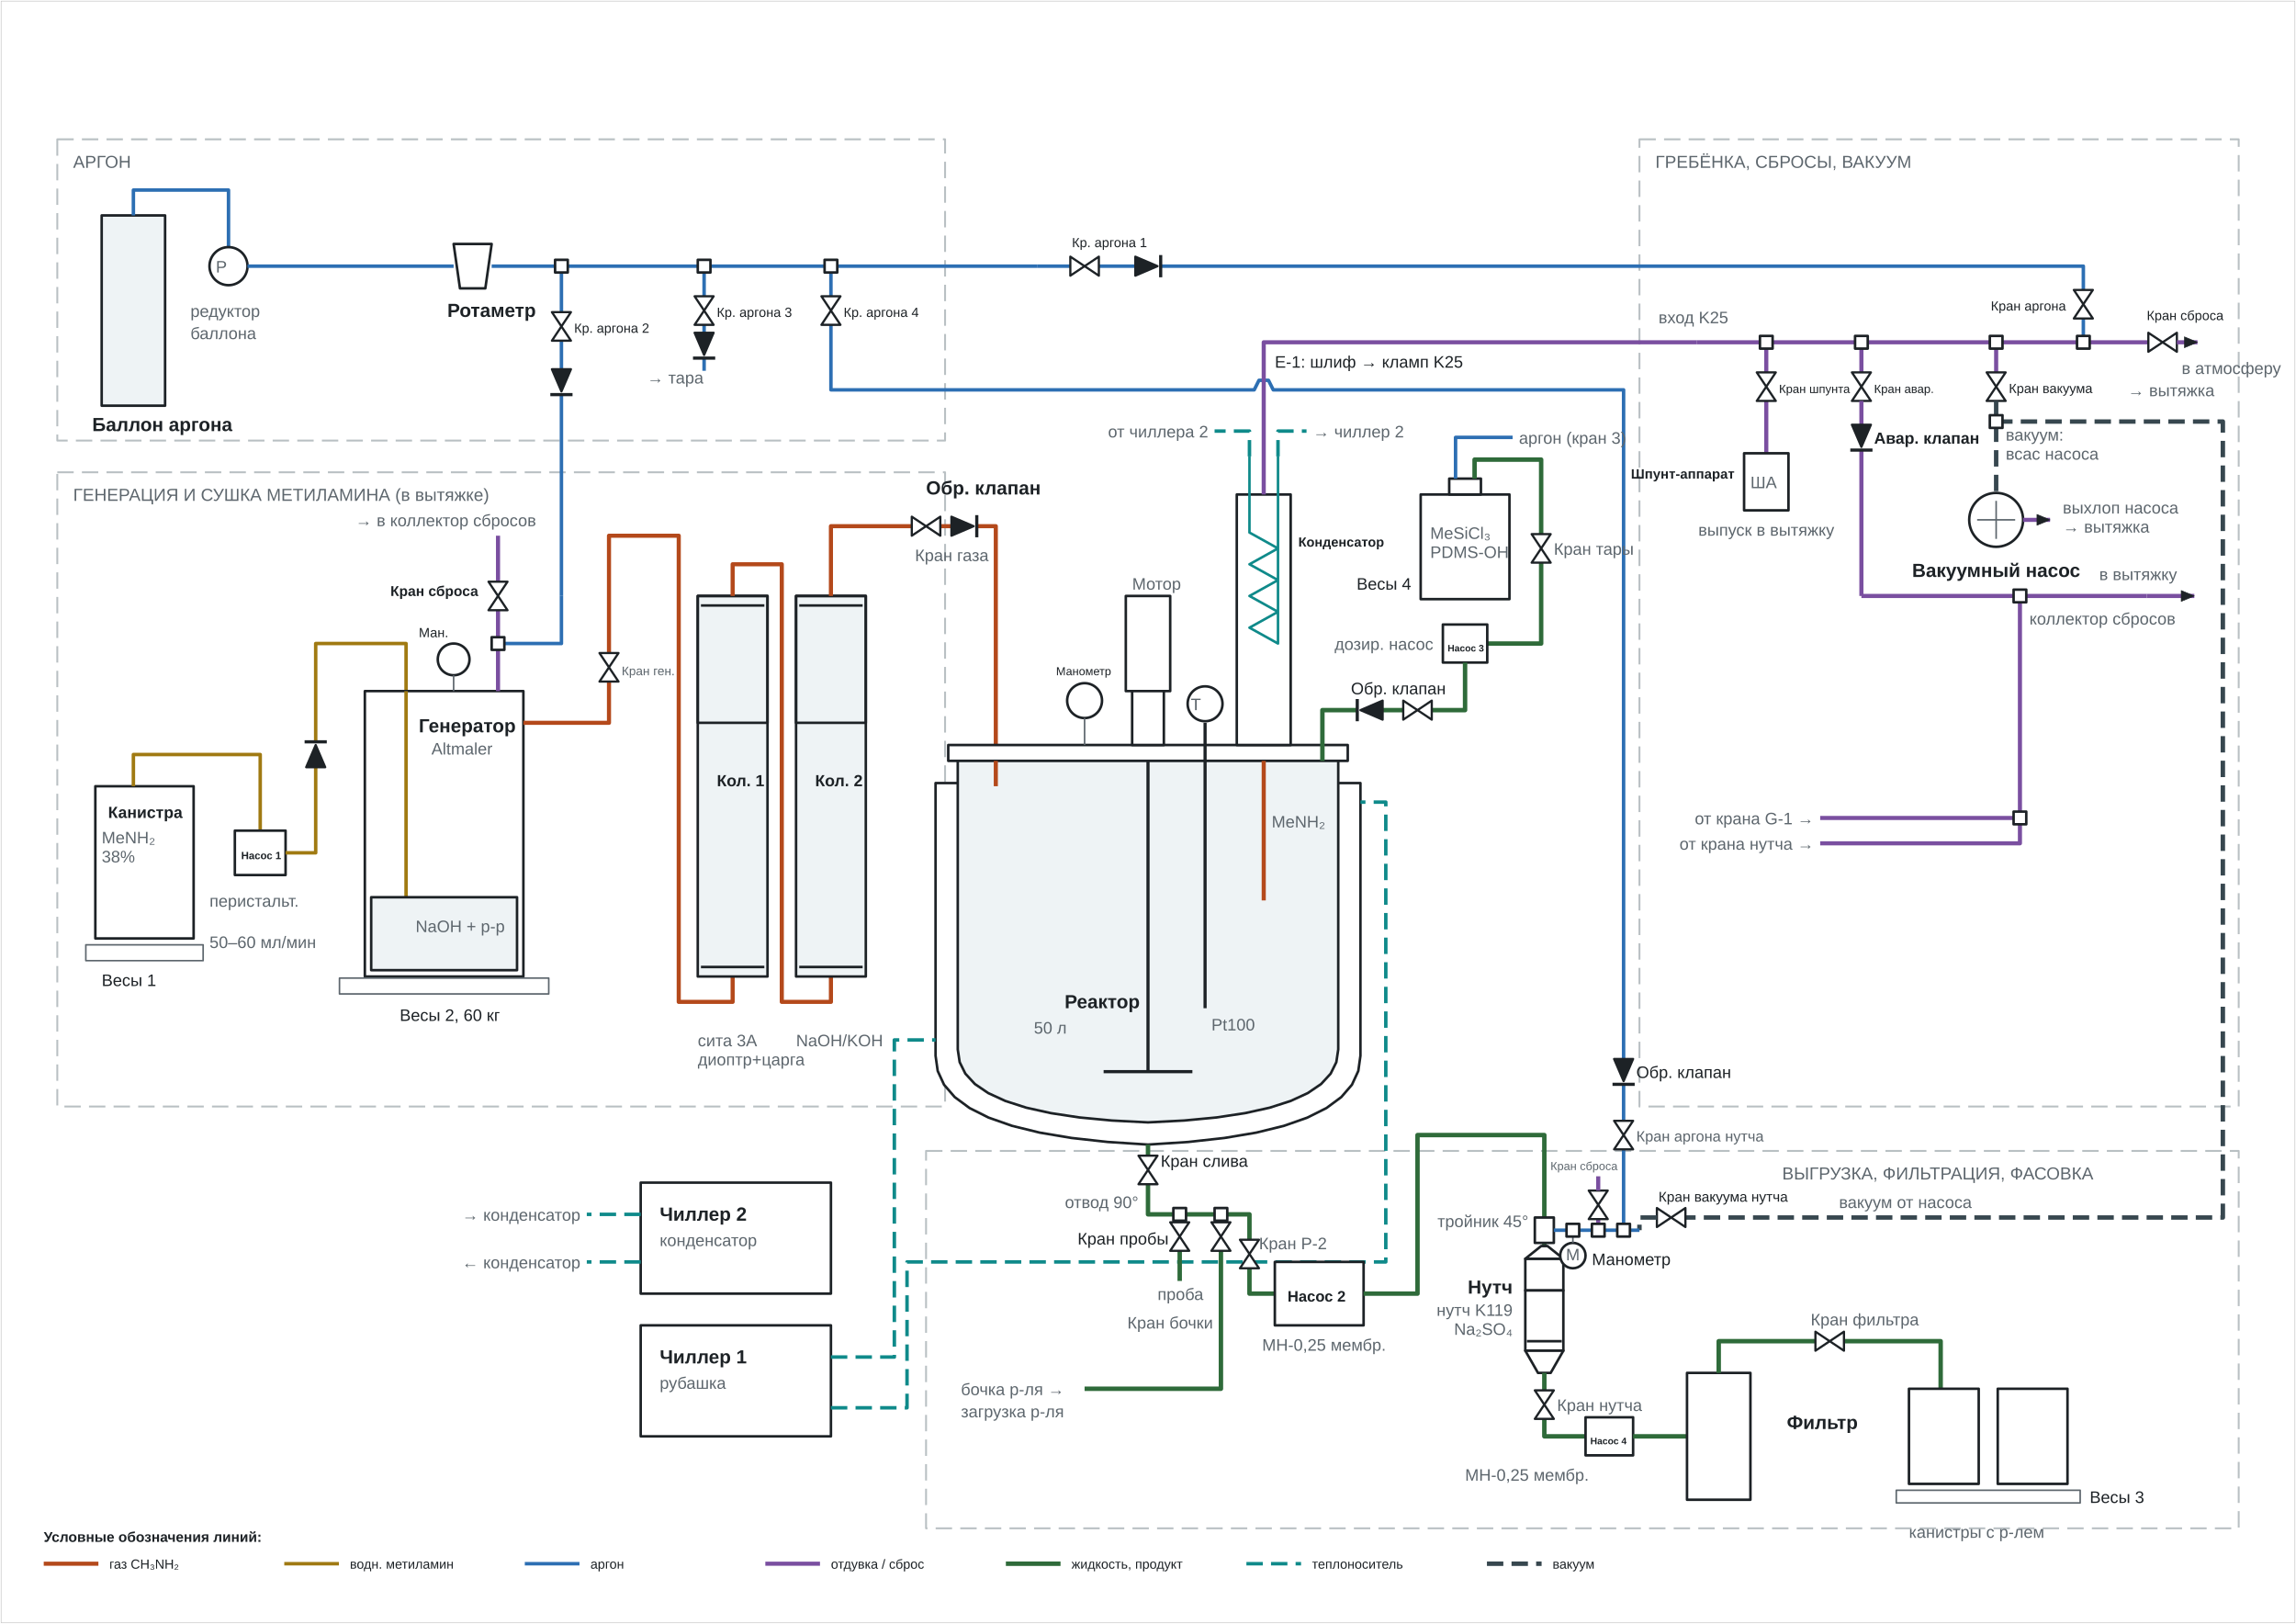
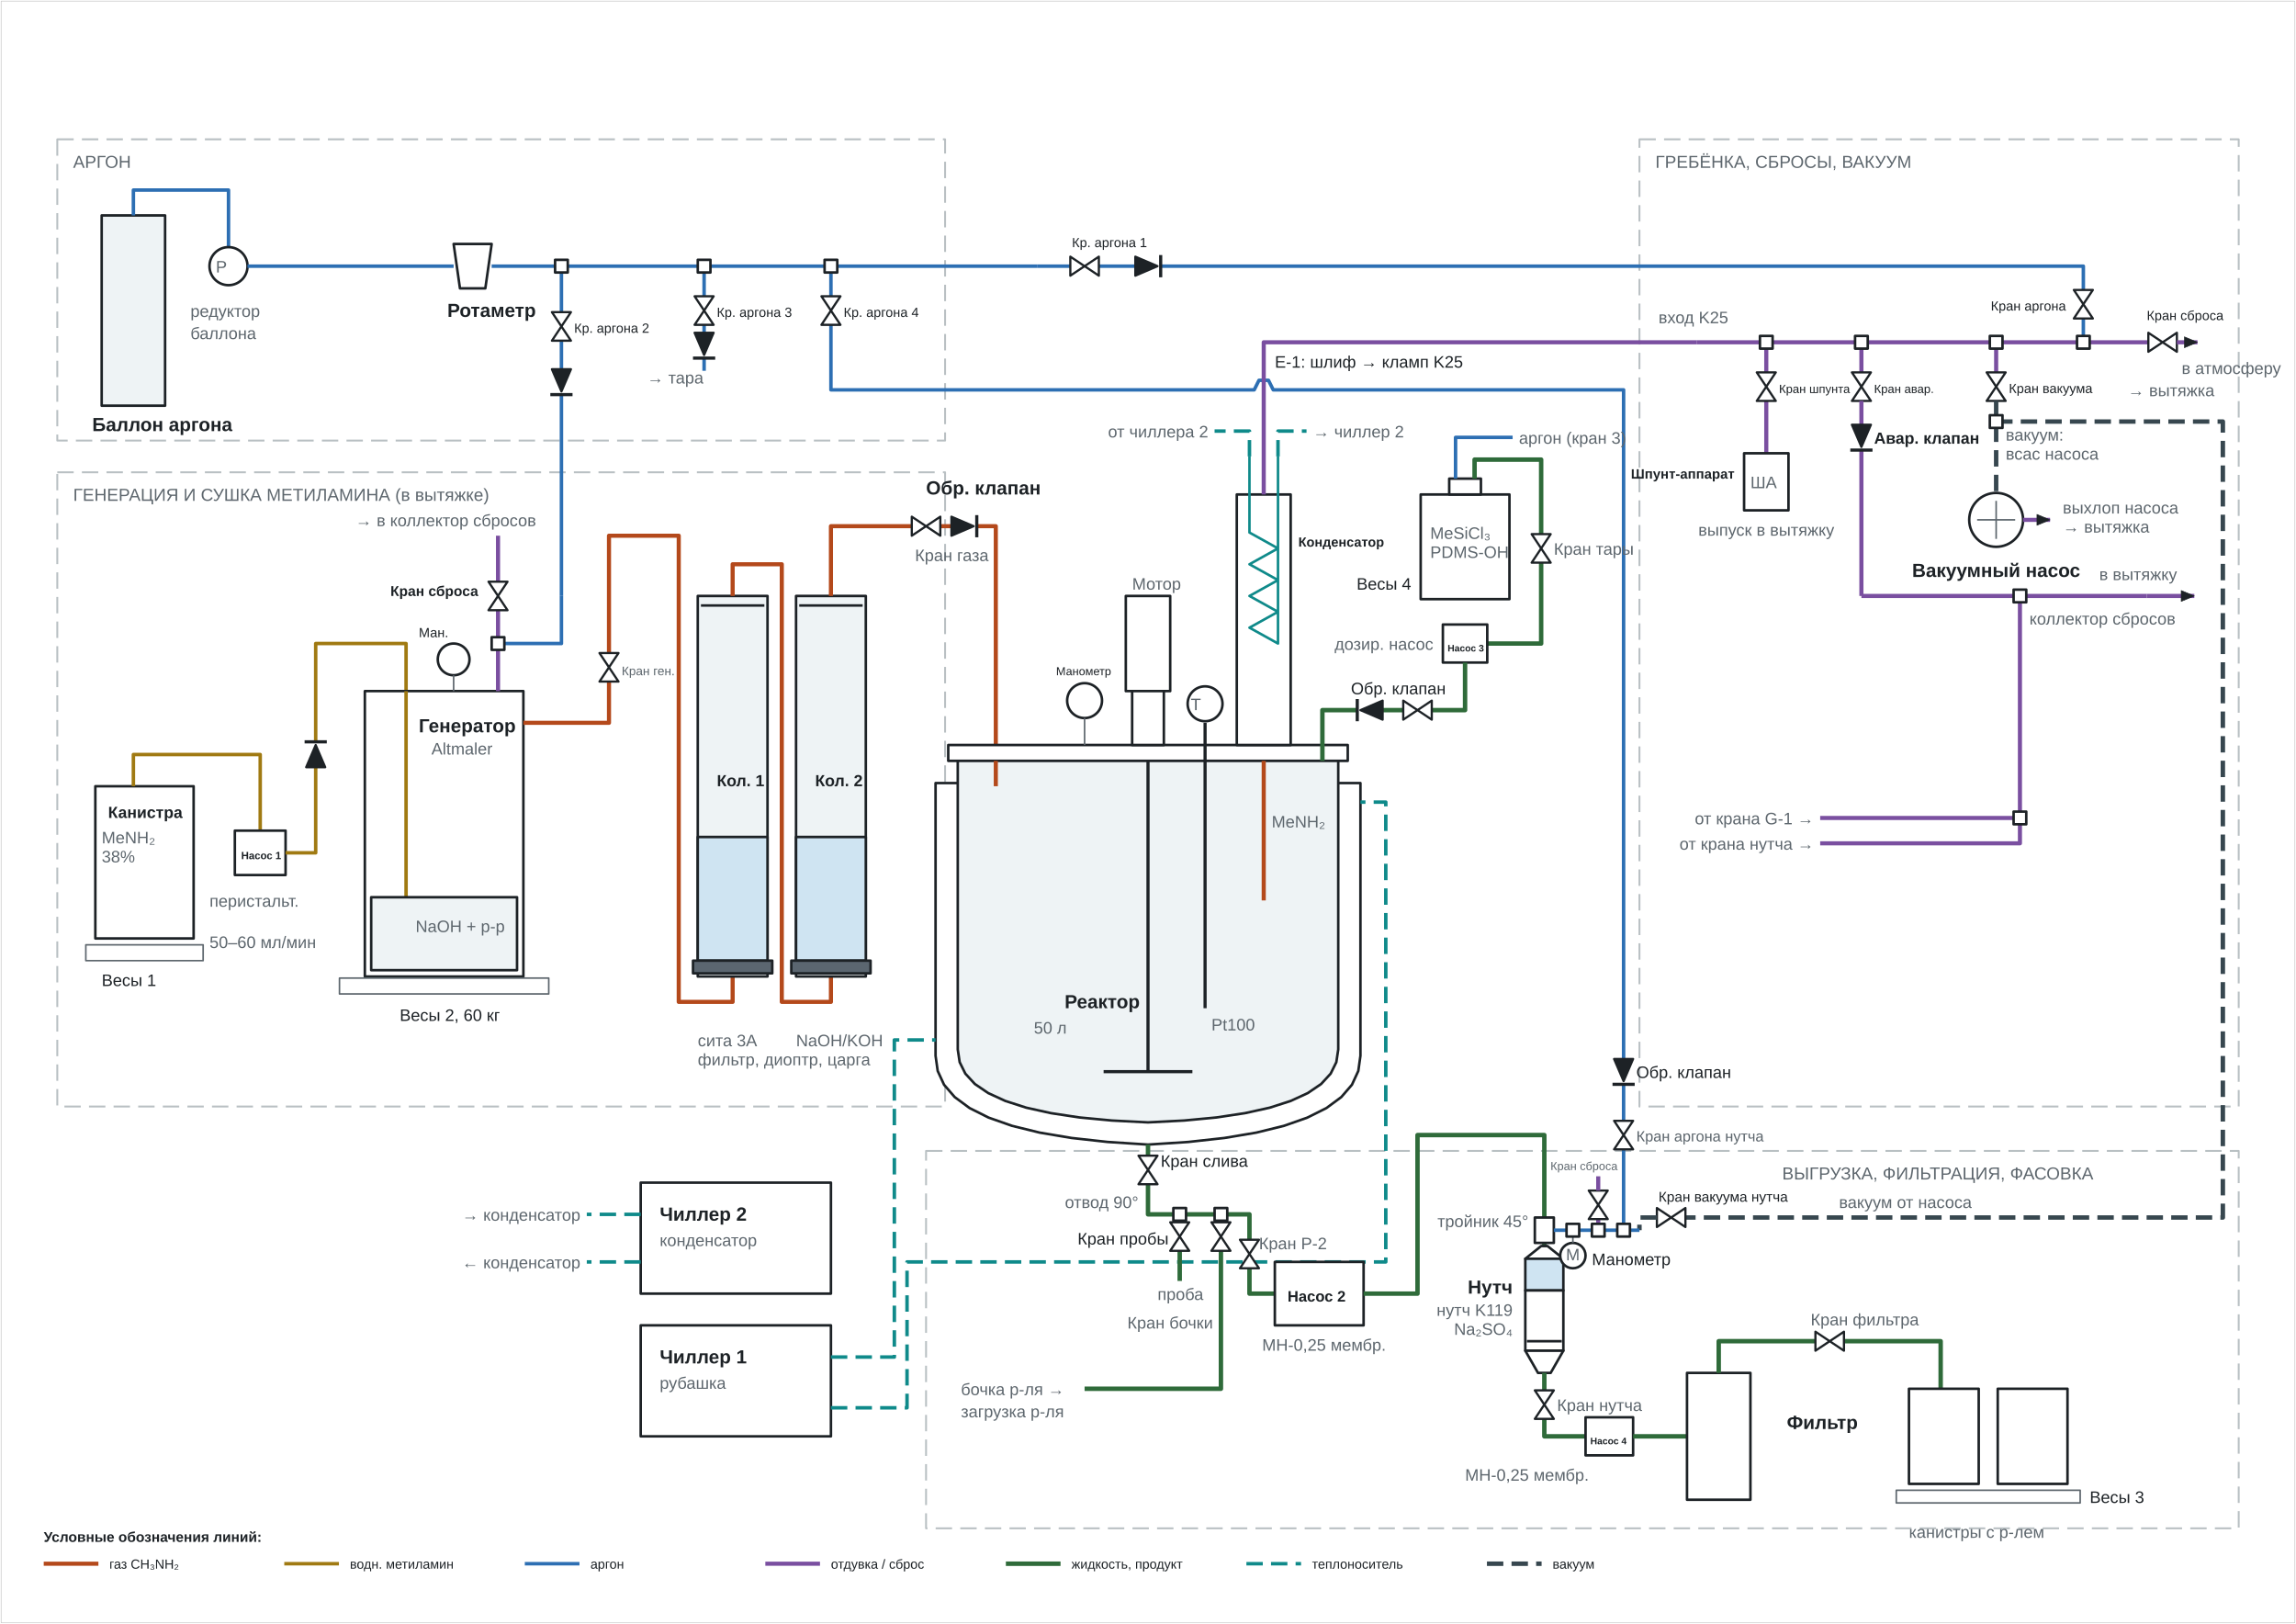
<svg xmlns="http://www.w3.org/2000/svg" viewBox="0 0 420.0 297.0" width="420.0mm" height="297.0mm" font-family="Arial, 'Liberation Sans', sans-serif">
  <rect width="100%" height="100%" fill="#fff" />
  <path d="M0.20,0.20 L419.80,0.20 L419.80,296.80 L0.20,296.80 Z" fill="none" stroke="#bbbbbb" stroke-width="0.1" stroke-linejoin="round" />
  <path d="M10.48,25.48 L172.88,25.48 L172.88,80.58 L10.48,80.58 Z" fill="none" stroke="#b9c0c3" stroke-width="0.348" stroke-dasharray="3 1.5" stroke-linejoin="round" />
  <text x="13.38" y="30.70" font-size="3.19" text-anchor="start" fill="#5d666d">АРГОН</text>
  <path d="M10.48,86.38 L172.88,86.38 L172.88,202.38 L10.48,202.38 Z" fill="none" stroke="#b9c0c3" stroke-width="0.348" stroke-dasharray="3 1.5" stroke-linejoin="round" />
  <text x="13.38" y="91.60" font-size="3.19" text-anchor="start" fill="#5d666d">ГЕНЕРАЦИЯ И СУШКА МЕТИЛАМИНА (в вытяжке)</text>
  <path d="M299.90,25.48 L409.52,25.48 L409.52,202.38 L299.90,202.38 Z" fill="none" stroke="#b9c0c3" stroke-width="0.348" stroke-dasharray="3 1.5" stroke-linejoin="round" />
  <text x="302.80" y="30.70" font-size="3.19" text-anchor="start" fill="#5d666d">ГРЕБЁНКА, СБРОСЫ, ВАКУУМ</text>
  <path d="M169.40,210.50 L409.52,210.50 L409.52,279.52 L169.40,279.52 Z" fill="none" stroke="#b9c0c3" stroke-width="0.348" stroke-dasharray="3 1.5" stroke-linejoin="round" />
  <text x="326.00" y="215.72" font-size="3.19" text-anchor="start" fill="#5d666d">ВЫГРУЗКА, ФИЛЬТРАЦИЯ, ФАСОВКА</text>
  <path d="M18.60,39.40 L30.20,39.40 L30.20,74.20 L18.60,74.20 Z" fill="#eef3f5" stroke="#1d2226" stroke-width="0.464" stroke-linejoin="round" />
  <text x="16.86" y="78.84" font-size="3.48" text-anchor="start" fill="#1d2226" font-weight="bold">Баллон аргона</text>
  <path d="M24.40,39.40 L24.40,34.76 L41.80,34.76 L41.80,45.20" fill="none" stroke="#2d6fb3" stroke-width="0.638" stroke-linejoin="round" />
  <circle cx="41.80" cy="48.68" r="3.48" fill="#ffffff" stroke="#1d2226" stroke-width="0.464" />
  <text x="39.48" y="49.84" font-size="3.045" text-anchor="start" fill="#5d666d">Р</text>
  <text x="34.84" y="57.96" font-size="3.045" text-anchor="start" fill="#5d666d">редуктор</text>
  <text x="34.84" y="62.02" font-size="3.045" text-anchor="start" fill="#5d666d">баллона</text>
  <path d="M45.28,48.68 L82.98,48.68" fill="none" stroke="#2d6fb3" stroke-width="0.638" stroke-linejoin="round" />
  <path d="M82.98,44.62 L89.94,44.62 L88.78,52.74 L84.14,52.74 Z" fill="#ffffff" stroke="#1d2226" stroke-width="0.464" stroke-linejoin="round" />
  <text x="81.82" y="57.96" font-size="3.48" text-anchor="start" fill="#1d2226" font-weight="bold">Ротаметр</text>
  <path d="M89.94,48.68 L169.40,48.68 L189.70,48.68" fill="none" stroke="#2d6fb3" stroke-width="0.638" stroke-linejoin="round" />
  <path d="M102.70,48.68 L102.70,57.09" fill="none" stroke="#2d6fb3" stroke-width="0.638" stroke-linejoin="round" />
  <path d="M102.70,62.31 L102.70,67.53" fill="none" stroke="#2d6fb3" stroke-width="0.638" stroke-linejoin="round" />
  <path d="M102.70,72.17 L102.70,109.00" fill="none" stroke="#2d6fb3" stroke-width="0.638" stroke-linejoin="round" />
  <path d="M100.96,57.09 L104.44,62.31 L100.96,62.31 L104.44,57.09 Z" fill="#ffffff" stroke="#1d2226" stroke-width="0.406" stroke-linejoin="round" />
  <text x="105.02" y="60.86" font-size="2.436" text-anchor="start" fill="#1d2226">Кр. аргона 2</text>
  <path d="M100.96,67.53 L102.70,71.59 L104.44,67.53 Z" fill="#1d2226" stroke="#1d2226" stroke-width="0.406" stroke-linejoin="round" />
  <path d="M100.67,72.17 L104.73,72.17" fill="none" stroke="#1d2226" stroke-width="0.58" stroke-linejoin="round" />
  <path d="M128.80,48.68 L128.80,54.19" fill="none" stroke="#2d6fb3" stroke-width="0.638" stroke-linejoin="round" />
  <path d="M128.80,59.41 L128.80,60.86" fill="none" stroke="#2d6fb3" stroke-width="0.638" stroke-linejoin="round" />
  <path d="M128.80,65.50 L128.80,67.82" fill="none" stroke="#2d6fb3" stroke-width="0.638" stroke-linejoin="round" />
  <path d="M127.06,54.19 L130.54,59.41 L127.06,59.41 L130.54,54.19 Z" fill="#ffffff" stroke="#1d2226" stroke-width="0.406" stroke-linejoin="round" />
  <path d="M127.06,60.86 L128.80,64.92 L130.54,60.86 Z" fill="#1d2226" stroke="#1d2226" stroke-width="0.406" stroke-linejoin="round" />
  <path d="M126.77,65.50 L130.83,65.50" fill="none" stroke="#1d2226" stroke-width="0.58" stroke-linejoin="round" />
  <text x="131.12" y="57.96" font-size="2.436" text-anchor="start" fill="#1d2226">Кр. аргона 3</text>
  <text x="118.36" y="70.14" font-size="3.045" text-anchor="start" fill="#5d666d">→ тара</text>
  <path d="M152.00,48.68 L152.00,54.19" fill="none" stroke="#2d6fb3" stroke-width="0.638" stroke-linejoin="round" />
  <path d="M152.00,59.41 L152.00,71.30 L229.43,71.30 L230.30,69.56 L232.04,69.56 L232.91,71.30 L297.00,71.30 L297.00,193.68" fill="none" stroke="#2d6fb3" stroke-width="0.638" stroke-linejoin="round" />
  <path d="M297.00,198.32 L297.00,204.99" fill="none" stroke="#2d6fb3" stroke-width="0.638" stroke-linejoin="round" />
  <path d="M297.00,210.21 L297.00,225.00" fill="none" stroke="#2d6fb3" stroke-width="0.638" stroke-linejoin="round" />
  <path d="M150.26,54.19 L153.74,59.41 L150.26,59.41 L153.74,54.19 Z" fill="#ffffff" stroke="#1d2226" stroke-width="0.406" stroke-linejoin="round" />
  <text x="154.32" y="57.96" font-size="2.436" text-anchor="start" fill="#1d2226">Кр. аргона 4</text>
  <path d="M295.26,193.68 L297.00,197.74 L298.74,193.68 Z" fill="#1d2226" stroke="#1d2226" stroke-width="0.406" stroke-linejoin="round" />
  <path d="M294.97,198.32 L299.03,198.32" fill="none" stroke="#1d2226" stroke-width="0.58" stroke-linejoin="round" />
  <text x="299.32" y="197.16" font-size="3.045" text-anchor="start" fill="#1d2226">Обр. клапан</text>
  <path d="M295.26,204.99 L298.74,210.21 L295.26,210.21 L298.74,204.99 Z" fill="#ffffff" stroke="#1d2226" stroke-width="0.406" stroke-linejoin="round" />
  <text x="299.32" y="208.76" font-size="2.74" text-anchor="start" fill="#5d666d">Кран аргона нутча</text>
  <path d="M189.70,48.68 L195.79,48.68" fill="none" stroke="#2d6fb3" stroke-width="0.638" stroke-linejoin="round" />
  <path d="M201.01,48.68 L207.68,48.68" fill="none" stroke="#2d6fb3" stroke-width="0.638" stroke-linejoin="round" />
  <path d="M212.32,48.68 L381.10,48.68 L381.10,53.03" fill="none" stroke="#2d6fb3" stroke-width="0.638" stroke-linejoin="round" />
  <path d="M381.10,58.25 L381.10,62.60" fill="none" stroke="#2d6fb3" stroke-width="0.638" stroke-linejoin="round" />
  <path d="M195.79,46.94 L201.01,50.42 L201.01,46.94 L195.79,50.42 Z" fill="#ffffff" stroke="#1d2226" stroke-width="0.406" stroke-linejoin="round" />
  <text x="196.08" y="45.20" font-size="2.436" text-anchor="start" fill="#1d2226">Кр. аргона 1</text>
  <path d="M207.68,46.94 L211.74,48.68 L207.68,50.42 Z" fill="#1d2226" stroke="#1d2226" stroke-width="0.406" stroke-linejoin="round" />
  <path d="M212.32,46.65 L212.32,50.71" fill="none" stroke="#1d2226" stroke-width="0.58" stroke-linejoin="round" />
  <path d="M17.44,143.80 L35.42,143.80 L35.42,171.64 L17.44,171.64 Z" fill="#ffffff" stroke="#1d2226" stroke-width="0.464" stroke-linejoin="round" />
  <text x="19.76" y="149.60" font-size="2.958" text-anchor="start" fill="#1d2226" font-weight="bold">Канистра</text>
  <text x="18.60" y="154.24" font-size="3.045" text-anchor="start" fill="#5d666d">MeNH₂</text>
  <text x="18.60" y="157.72" font-size="3.045" text-anchor="start" fill="#5d666d">38%</text>
  <path d="M15.70,172.80 L37.16,172.80 L37.16,175.70 L15.70,175.70 Z" fill="none" stroke="#5d666d" stroke-width="0.29" stroke-linejoin="round" />
  <text x="18.60" y="180.34" font-size="3.045" text-anchor="start" fill="#1d2226">Весы 1</text>
  <path d="M24.40,143.80 L24.40,138.00 L47.60,138.00 L47.60,151.92" fill="none" stroke="#a07a12" stroke-width="0.638" stroke-linejoin="round" />
  <path d="M42.96,151.92 L52.24,151.92 L52.24,160.04 L42.96,160.04 Z" fill="#ffffff" stroke="#1d2226" stroke-width="0.464" stroke-linejoin="round" />
  <text x="44.12" y="157.14" font-size="1.914" text-anchor="start" fill="#1d2226" font-weight="bold">Насос 1</text>
  <text x="38.32" y="165.84" font-size="3.045" text-anchor="start" fill="#5d666d">перистальт.</text>
  <text x="38.32" y="173.38" font-size="3.045" text-anchor="start" fill="#5d666d">50–60 мл/мин</text>
  <path d="M52.24,155.98 L57.75,155.98 L57.75,140.32" fill="none" stroke="#a07a12" stroke-width="0.638" stroke-linejoin="round" />
  <path d="M57.75,135.68 L57.75,117.70 L74.28,117.70 L74.28,126.40" fill="none" stroke="#a07a12" stroke-width="0.638" stroke-linejoin="round" />
  <path d="M56.01,140.32 L57.75,136.26 L59.49,140.32 Z" fill="#1d2226" stroke="#1d2226" stroke-width="0.406" stroke-linejoin="round" />
  <path d="M55.72,135.68 L59.78,135.68" fill="none" stroke="#1d2226" stroke-width="0.58" stroke-linejoin="round" />
  <path d="M66.74,126.40 L95.74,126.40 L95.74,178.60 L66.74,178.60 Z" fill="#ffffff" stroke="#1d2226" stroke-width="0.464" stroke-linejoin="round" />
  <path d="M74.28,126.40 L74.28,172.80" fill="none" stroke="#a07a12" stroke-width="0.638" stroke-linejoin="round" />
  <path d="M67.90,164.10 L94.58,164.10 L94.58,177.44 L67.90,177.44 Z" fill="#eef3f5" stroke="#1d2226" stroke-width="0.464" stroke-linejoin="round" />
  <text x="76.02" y="170.48" font-size="3.045" text-anchor="start" fill="#5d666d">NaOH + р-р</text>
  <text x="76.60" y="133.94" font-size="3.48" text-anchor="start" fill="#1d2226" font-weight="bold">Генератор</text>
  <text x="78.92" y="138.00" font-size="3.045" text-anchor="start" fill="#5d666d">Altmaler</text>
  <path d="M62.10,178.89 L100.38,178.89 L100.38,181.79 L62.10,181.79 Z" fill="none" stroke="#5d666d" stroke-width="0.29" stroke-linejoin="round" />
  <text x="73.12" y="186.72" font-size="3.045" text-anchor="start" fill="#1d2226">Весы 2, 60 кг</text>
  <path d="M91.10,126.40 L91.10,111.61" fill="none" stroke="#7a4fa0" stroke-width="0.754" stroke-linejoin="round" />
  <path d="M91.10,106.39 L91.10,97.98" fill="none" stroke="#7a4fa0" stroke-width="0.754" stroke-linejoin="round" />
  <path d="M89.36,106.39 L92.84,111.61 L89.36,111.61 L92.84,106.39 Z" fill="#ffffff" stroke="#1d2226" stroke-width="0.406" stroke-linejoin="round" />
  <text x="87.48" y="109.00" font-size="2.61" text-anchor="end" fill="#1d2226" font-weight="bold">Кран сброса</text>
  <text x="65.00" y="96.24" font-size="3.045" text-anchor="start" fill="#5d666d">→ в коллектор сбросов</text>
  <circle cx="82.98" cy="120.60" r="2.90" fill="#ffffff" stroke="#1d2226" stroke-width="0.464" />
  <path d="M82.98,123.50 L82.98,126.40" fill="none" stroke="#5d666d" stroke-width="0.29" stroke-linejoin="round" />
  <text x="76.60" y="116.54" font-size="2.436" text-anchor="start" fill="#1d2226">Ман.</text>
  <path d="M102.70,109.00 L102.70,117.70 L91.10,117.70" fill="none" stroke="#2d6fb3" stroke-width="0.638" stroke-linejoin="round" />
  <path d="M95.74,132.20 L111.40,132.20 L111.40,124.66" fill="none" stroke="#b4491b" stroke-width="0.754" stroke-linejoin="round" />
  <path d="M111.40,119.44 L111.40,97.98 L124.16,97.98 L124.16,183.24 L134.02,183.24 L134.02,178.60" fill="none" stroke="#b4491b" stroke-width="0.754" stroke-linejoin="round" />
  <path d="M109.66,119.44 L113.14,124.66 L109.66,124.66 L113.14,119.44 Z" fill="#ffffff" stroke="#1d2226" stroke-width="0.406" stroke-linejoin="round" />
  <text x="113.72" y="123.50" font-size="2.284" text-anchor="start" fill="#5d666d">Кран ген.</text>
  <path d="M127.64,109.00 L140.40,109.00 L140.40,178.60 L127.64,178.60 Z" fill="#eef3f5" stroke="#1d2226" stroke-width="0.464" stroke-linejoin="round" />
-   <path d="M127.64,109.00 L140.40,109.00 L140.40,132.20 L127.64,132.20 Z" fill="none" stroke="#1d2226" stroke-width="0.464" stroke-linejoin="round" />
+   <path d="M127.64,153.08 L140.40,153.08 L140.40,175.70 L127.64,175.70 Z" fill="#cfe4f2" stroke="#1d2226" stroke-width="0.464" stroke-linejoin="round" />
+   <path d="M126.77,175.70 L141.27,175.70 L141.27,178.02 L126.77,178.02 Z" fill="#5b6670" stroke="#1d2226" stroke-width="0.464" stroke-linejoin="round" />
  <path d="M128.22,110.74 L139.82,110.74" fill="none" stroke="#1d2226" stroke-width="0.464" stroke-linejoin="round" />
-   <path d="M128.22,176.86 L139.82,176.86" fill="none" stroke="#1d2226" stroke-width="0.464" stroke-linejoin="round" />
  <text x="131.12" y="143.80" font-size="2.958" text-anchor="start" fill="#1d2226" font-weight="bold">Кол. 1</text>
  <text x="127.64" y="191.36" font-size="3.045" text-anchor="start" fill="#5d666d">сита 3А</text>
-   <text x="127.64" y="194.84" font-size="3.045" text-anchor="start" fill="#5d666d">диоптр+царга</text>
+   <text x="127.64" y="194.84" font-size="3.045" text-anchor="start" fill="#5d666d">фильтр, диоптр, царга</text>
  <path d="M134.02,109.00 L134.02,103.20 L143.01,103.20 L143.01,183.24 L152.00,183.24 L152.00,178.60" fill="none" stroke="#b4491b" stroke-width="0.754" stroke-linejoin="round" />
  <path d="M145.62,109.00 L158.38,109.00 L158.38,178.60 L145.62,178.60 Z" fill="#eef3f5" stroke="#1d2226" stroke-width="0.464" stroke-linejoin="round" />
-   <path d="M145.62,109.00 L158.38,109.00 L158.38,132.20 L145.62,132.20 Z" fill="none" stroke="#1d2226" stroke-width="0.464" stroke-linejoin="round" />
+   <path d="M145.62,153.08 L158.38,153.08 L158.38,175.70 L145.62,175.70 Z" fill="#cfe4f2" stroke="#1d2226" stroke-width="0.464" stroke-linejoin="round" />
+   <path d="M144.75,175.70 L159.25,175.70 L159.25,178.02 L144.75,178.02 Z" fill="#5b6670" stroke="#1d2226" stroke-width="0.464" stroke-linejoin="round" />
  <path d="M146.20,110.74 L157.80,110.74" fill="none" stroke="#1d2226" stroke-width="0.464" stroke-linejoin="round" />
-   <path d="M146.20,176.86 L157.80,176.86" fill="none" stroke="#1d2226" stroke-width="0.464" stroke-linejoin="round" />
  <text x="149.10" y="143.80" font-size="2.958" text-anchor="start" fill="#1d2226" font-weight="bold">Кол. 2</text>
  <text x="145.62" y="191.36" font-size="3.045" text-anchor="start" fill="#5d666d">NaOH/KOH</text>
  <path d="M152.00,109.00 L152.00,96.24 L166.79,96.24" fill="none" stroke="#b4491b" stroke-width="0.754" stroke-linejoin="round" />
  <path d="M172.01,96.24 L174.04,96.24" fill="none" stroke="#b4491b" stroke-width="0.754" stroke-linejoin="round" />
  <path d="M178.68,96.24 L182.16,96.24 L182.16,136.26" fill="none" stroke="#b4491b" stroke-width="0.754" stroke-linejoin="round" />
  <path d="M166.79,94.50 L172.01,97.98 L172.01,94.50 L166.79,97.98 Z" fill="#ffffff" stroke="#1d2226" stroke-width="0.406" stroke-linejoin="round" />
  <text x="167.37" y="102.62" font-size="3.045" text-anchor="start" fill="#5d666d">Кран газа</text>
  <path d="M174.04,94.50 L178.10,96.24 L174.04,97.98 Z" fill="#1d2226" stroke="#1d2226" stroke-width="0.406" stroke-linejoin="round" />
  <path d="M178.68,94.21 L178.68,98.27" fill="none" stroke="#1d2226" stroke-width="0.58" stroke-linejoin="round" />
  <text x="169.40" y="90.44" font-size="3.48" text-anchor="start" fill="#1d2226" font-weight="bold">Обр. клапан</text>
  <path d="M171.14,143.22 L171.14,193.10 L171.53,195.87 L172.69,198.39 L174.64,200.65 L177.36,202.66 L180.85,204.41 L185.13,205.91 L190.18,207.15 L196.01,208.13 L202.62,208.86 L210.00,209.34 L217.38,208.86 L223.99,208.13 L229.82,207.15 L234.87,205.91 L239.14,204.41 L242.64,202.66 L245.36,200.65 L247.31,198.39 L248.47,195.87 L248.86,193.10 L248.86,143.22 Z" fill="#ffffff" stroke="#1d2226" stroke-width="0.464" stroke-linejoin="round" />
  <path d="M175.20,138.00 L175.20,191.94 L175.55,194.27 L176.59,196.37 L178.33,198.26 L180.77,199.92 L183.90,201.36 L187.73,202.59 L192.25,203.59 L197.47,204.38 L203.39,204.94 L210.00,205.28 L216.61,204.94 L222.53,204.38 L227.75,203.59 L232.27,202.59 L236.10,201.36 L239.23,199.92 L241.67,198.26 L243.41,196.37 L244.45,194.27 L244.80,191.94 L244.80,138.00 Z" fill="#eef3f5" stroke="#1d2226" stroke-width="0.464" stroke-linejoin="round" />
  <path d="M173.46,136.26 L246.54,136.26 L246.54,139.16 L173.46,139.16 Z" fill="#ffffff" stroke="#1d2226" stroke-width="0.464" stroke-linejoin="round" />
  <text x="208.50" y="184.40" font-size="3.48" text-anchor="end" fill="#1d2226" font-weight="bold">Реактор</text>
  <text x="189.12" y="189.04" font-size="3.045" text-anchor="start" fill="#5d666d">50 л</text>
  <path d="M182.16,139.16 L182.16,143.80" fill="none" stroke="#b4491b" stroke-width="0.754" stroke-linejoin="round" />
  <path d="M231.17,139.16 L231.17,164.68" fill="none" stroke="#b4491b" stroke-width="0.754" stroke-linejoin="round" />
  <text x="232.62" y="151.34" font-size="3.045" text-anchor="start" fill="#5d666d">MeNH₂</text>
  <circle cx="198.40" cy="128.14" r="3.19" fill="#ffffff" stroke="#1d2226" stroke-width="0.464" />
  <path d="M198.40,131.33 L198.40,136.26" fill="none" stroke="#5d666d" stroke-width="0.29" stroke-linejoin="round" />
  <text x="193.18" y="123.50" font-size="2.131" text-anchor="start" fill="#1d2226">Манометр</text>
  <path d="M205.94,109.00 L214.06,109.00 L214.06,126.40 L205.94,126.40 Z" fill="#ffffff" stroke="#1d2226" stroke-width="0.464" stroke-linejoin="round" />
  <text x="207.10" y="107.84" font-size="3.045" text-anchor="start" fill="#5d666d">Мотор</text>
  <path d="M207.10,126.40 L212.90,126.40 L212.90,136.26 L207.10,136.26 Z" fill="#ffffff" stroke="#1d2226" stroke-width="0.464" stroke-linejoin="round" />
  <path d="M210.00,139.16 L210.00,196.00" fill="none" stroke="#1d2226" stroke-width="0.58" stroke-linejoin="round" />
  <path d="M201.88,196.00 L218.12,196.00" fill="none" stroke="#1d2226" stroke-width="0.58" stroke-linejoin="round" />
  <path d="M220.44,132.20 L220.44,184.40" fill="none" stroke="#1d2226" stroke-width="0.58" stroke-linejoin="round" />
  <circle cx="220.44" cy="128.72" r="3.19" fill="#ffffff" stroke="#1d2226" stroke-width="0.464" />
  <text x="217.83" y="129.88" font-size="3.045" text-anchor="start" fill="#5d666d">Т</text>
  <text x="221.60" y="188.46" font-size="3.045" text-anchor="start" fill="#5d666d">Pt100</text>
  <path d="M226.24,90.44 L236.10,90.44 L236.10,136.26 L226.24,136.26 Z" fill="#ffffff" stroke="#1d2226" stroke-width="0.464" stroke-linejoin="round" />
  <path d="M228.56,83.48 L228.56,97.40 L233.78,100.30 L228.56,103.20 L233.78,106.10 L228.56,109.00 L233.78,111.90 L228.56,114.80 L233.78,117.70 L233.78,83.48" fill="none" stroke="#0f8a8a" stroke-width="0.464" stroke-linejoin="round" />
  <path d="M228.56,83.48 L228.56,78.84 L222.18,78.84" fill="none" stroke="#0f8a8a" stroke-width="0.638" stroke-dasharray="3 1.5" stroke-linejoin="round" />
  <path d="M233.78,83.48 L233.78,78.84 L239.00,78.84" fill="none" stroke="#0f8a8a" stroke-width="0.638" stroke-dasharray="3 1.5" stroke-linejoin="round" />
  <text x="240.16" y="80.00" font-size="3.045" text-anchor="start" fill="#5d666d">→ чиллер 2</text>
  <text x="221.02" y="80.00" font-size="3.045" text-anchor="end" fill="#5d666d">от чиллера 2</text>
  <text x="237.50" y="99.98" font-size="2.436" text-anchor="start" fill="#1d2226" font-weight="bold">Конденсатор</text>
  <path d="M259.88,90.44 L276.12,90.44 L276.12,109.58 L259.88,109.58 Z" fill="#ffffff" stroke="#1d2226" stroke-width="0.464" stroke-linejoin="round" />
  <path d="M265.10,87.54 L270.90,87.54 L270.90,90.44 L265.10,90.44 Z" fill="#ffffff" stroke="#1d2226" stroke-width="0.464" stroke-linejoin="round" />
  <text x="261.62" y="98.56" font-size="3.045" text-anchor="start" fill="#5d666d">MeSiCl₃</text>
  <text x="261.62" y="102.04" font-size="3.045" text-anchor="start" fill="#5d666d">PDMS-OH</text>
  <text x="258.14" y="107.84" font-size="3.045" text-anchor="end" fill="#1d2226">Весы 4</text>
  <path d="M266.26,87.54 L266.26,80.00 L276.70,80.00" fill="none" stroke="#2d6fb3" stroke-width="0.638" stroke-linejoin="round" />
  <text x="277.86" y="81.16" font-size="3.045" text-anchor="start" fill="#5d666d">аргон (кран 3)</text>
  <path d="M269.74,87.54 L269.74,84.06 L281.92,84.06 L281.92,97.69" fill="none" stroke="#2f6b3a" stroke-width="0.812" stroke-linejoin="round" />
  <path d="M281.92,102.91 L281.92,117.70 L272.06,117.70" fill="none" stroke="#2f6b3a" stroke-width="0.812" stroke-linejoin="round" />
  <path d="M280.18,97.69 L283.66,102.91 L280.18,102.91 L283.66,97.69 Z" fill="#ffffff" stroke="#1d2226" stroke-width="0.406" stroke-linejoin="round" />
  <text x="284.24" y="101.46" font-size="3.045" text-anchor="start" fill="#5d666d">Кран тары</text>
  <path d="M263.94,114.22 L272.06,114.22 L272.06,121.18 L263.94,121.18 Z" fill="#ffffff" stroke="#1d2226" stroke-width="0.464" stroke-linejoin="round" />
  <text x="264.81" y="119.15" font-size="1.74" text-anchor="start" fill="#1d2226" font-weight="bold">Насос 3</text>
  <text x="262.20" y="118.86" font-size="3.045" text-anchor="end" fill="#5d666d">дозир. насос</text>
  <path d="M268.00,121.18 L268.00,129.88 L261.91,129.88" fill="none" stroke="#2f6b3a" stroke-width="0.812" stroke-linejoin="round" />
  <path d="M256.69,129.88 L252.92,129.88" fill="none" stroke="#2f6b3a" stroke-width="0.812" stroke-linejoin="round" />
  <path d="M248.28,129.88 L241.90,129.88 L241.90,139.16" fill="none" stroke="#2f6b3a" stroke-width="0.812" stroke-linejoin="round" />
  <path d="M256.69,128.14 L261.91,131.62 L261.91,128.14 L256.69,131.62 Z" fill="#ffffff" stroke="#1d2226" stroke-width="0.406" stroke-linejoin="round" />
  <path d="M252.92,128.14 L248.86,129.88 L252.92,131.62 Z" fill="#1d2226" stroke="#1d2226" stroke-width="0.406" stroke-linejoin="round" />
  <path d="M248.28,127.85 L248.28,131.91" fill="none" stroke="#1d2226" stroke-width="0.58" stroke-linejoin="round" />
  <text x="247.12" y="126.98" font-size="3.045" text-anchor="start" fill="#1d2226">Обр. клапан</text>
  <path d="M231.17,90.44 L231.17,62.60 L310.34,62.60" fill="none" stroke="#7a4fa0" stroke-width="0.754" stroke-linejoin="round" />
  <text x="233.20" y="67.24" font-size="3.045" text-anchor="start" fill="#1d2226">E-1: шлиф → кламп K25</text>
  <path d="M117.20,242.40 L152.00,242.40 L152.00,262.70 L117.20,262.70 Z" fill="#ffffff" stroke="#1d2226" stroke-width="0.464" stroke-linejoin="round" />
  <text x="120.68" y="249.36" font-size="3.48" text-anchor="start" fill="#1d2226" font-weight="bold">Чиллер 1</text>
  <text x="120.68" y="254.00" font-size="3.045" text-anchor="start" fill="#5d666d">рубашка</text>
  <path d="M117.20,216.30 L152.00,216.30 L152.00,236.60 L117.20,236.60 Z" fill="#ffffff" stroke="#1d2226" stroke-width="0.464" stroke-linejoin="round" />
  <text x="120.68" y="223.26" font-size="3.48" text-anchor="start" fill="#1d2226" font-weight="bold">Чиллер 2</text>
  <text x="120.68" y="227.90" font-size="3.045" text-anchor="start" fill="#5d666d">конденсатор</text>
  <path d="M117.20,222.10 L107.34,222.10" fill="none" stroke="#0f8a8a" stroke-width="0.638" stroke-dasharray="3 1.5" stroke-linejoin="round" />
  <text x="106.18" y="223.26" font-size="3.045" text-anchor="end" fill="#5d666d">→ конденсатор</text>
  <path d="M117.20,230.80 L107.34,230.80" fill="none" stroke="#0f8a8a" stroke-width="0.638" stroke-dasharray="3 1.5" stroke-linejoin="round" />
  <text x="106.18" y="231.96" font-size="3.045" text-anchor="end" fill="#5d666d">← конденсатор</text>
  <path d="M152.00,248.20 L163.60,248.20 L163.60,190.20 L171.14,190.20" fill="none" stroke="#0f8a8a" stroke-width="0.638" stroke-dasharray="3 1.5" stroke-linejoin="round" />
  <path d="M152.00,257.48 L165.92,257.48 L165.92,230.80 L253.50,230.80 L253.50,146.70 L248.86,146.70" fill="none" stroke="#0f8a8a" stroke-width="0.638" stroke-dasharray="3 1.5" stroke-linejoin="round" />
  <path d="M310.34,62.60 L392.99,62.60" fill="none" stroke="#7a4fa0" stroke-width="0.754" stroke-linejoin="round" />
  <text x="303.38" y="59.12" font-size="3.045" text-anchor="start" fill="#5d666d">вход K25</text>
  <path d="M323.10,62.60 L323.10,68.11" fill="none" stroke="#7a4fa0" stroke-width="0.754" stroke-linejoin="round" />
  <path d="M323.10,73.33 L323.10,82.90" fill="none" stroke="#7a4fa0" stroke-width="0.754" stroke-linejoin="round" />
  <path d="M321.36,68.11 L324.84,73.33 L321.36,73.33 L324.84,68.11 Z" fill="#ffffff" stroke="#1d2226" stroke-width="0.406" stroke-linejoin="round" />
  <text x="325.42" y="71.88" font-size="2.192" text-anchor="start" fill="#1d2226">Кран шпунта</text>
  <path d="M319.04,82.90 L327.16,82.90 L327.16,93.34 L319.04,93.34 Z" fill="#ffffff" stroke="#1d2226" stroke-width="0.464" stroke-linejoin="round" />
  <text x="320.20" y="89.28" font-size="3.045" text-anchor="start" fill="#5d666d">ША</text>
  <text x="317.30" y="87.54" font-size="2.506" text-anchor="end" fill="#1d2226" font-weight="bold">Шпунт-аппарат</text>
  <text x="323.10" y="97.98" font-size="3.045" text-anchor="middle" fill="#5d666d">выпуск в вытяжку</text>
  <path d="M340.50,62.60 L340.50,68.11" fill="none" stroke="#7a4fa0" stroke-width="0.754" stroke-linejoin="round" />
  <path d="M338.76,68.11 L342.24,73.33 L338.76,73.33 L342.24,68.11 Z" fill="#ffffff" stroke="#1d2226" stroke-width="0.406" stroke-linejoin="round" />
  <text x="342.82" y="71.88" font-size="2.192" text-anchor="start" fill="#1d2226">Кран авар.</text>
  <path d="M340.50,73.33 L340.50,77.68" fill="none" stroke="#7a4fa0" stroke-width="0.754" stroke-linejoin="round" />
  <path d="M340.50,82.32 L340.50,109.00" fill="none" stroke="#7a4fa0" stroke-width="0.754" stroke-linejoin="round" />
  <path d="M338.76,77.68 L340.50,81.74 L342.24,77.68 Z" fill="#1d2226" stroke="#1d2226" stroke-width="0.406" stroke-linejoin="round" />
  <path d="M338.47,82.32 L342.53,82.32" fill="none" stroke="#1d2226" stroke-width="0.58" stroke-linejoin="round" />
  <text x="342.82" y="81.16" font-size="2.958" text-anchor="start" fill="#1d2226" font-weight="bold">Авар. клапан</text>
  <path d="M365.15,62.60 L365.15,68.11" fill="none" stroke="#7a4fa0" stroke-width="0.754" stroke-linejoin="round" />
  <path d="M363.41,68.11 L366.89,73.33 L363.41,73.33 L366.89,68.11 Z" fill="#ffffff" stroke="#1d2226" stroke-width="0.406" stroke-linejoin="round" />
  <text x="367.47" y="71.88" font-size="2.436" text-anchor="start" fill="#1d2226">Кран вакуума</text>
  <path d="M365.15,73.33 L365.15,90.15" fill="none" stroke="#37474f" stroke-width="0.812" stroke-dasharray="3 1.5" stroke-linejoin="round" />
  <path d="M365.15,77.10 L406.62,77.10 L406.62,222.68 L308.31,222.68" fill="none" stroke="#37474f" stroke-width="0.812" stroke-dasharray="3 1.5" stroke-linejoin="round" />
  <path d="M303.09,220.94 L308.31,224.42 L308.31,220.94 L303.09,224.42 Z" fill="#ffffff" stroke="#1d2226" stroke-width="0.406" stroke-linejoin="round" />
  <path d="M303.09,222.68 L299.90,222.68 L299.90,225.00" fill="none" stroke="#37474f" stroke-width="0.812" stroke-dasharray="3 1.5" stroke-linejoin="round" />
  <text x="303.38" y="219.78" font-size="2.588" text-anchor="start" fill="#1d2226">Кран вакуума нутча</text>
  <text x="336.40" y="220.94" font-size="3.045" text-anchor="start" fill="#5d666d">вакуум от насоса</text>
  <text x="366.89" y="80.58" font-size="3.045" text-anchor="start" fill="#5d666d">вакуум:</text>
  <text x="366.89" y="84.06" font-size="3.045" text-anchor="start" fill="#5d666d">всас насоса</text>
  <circle cx="365.15" cy="95.08" r="4.93" fill="#ffffff" stroke="#1d2226" stroke-width="0.464" />
  <path d="M361.67,95.08 L368.63,95.08" fill="none" stroke="#5d666d" stroke-width="0.29" stroke-linejoin="round" />
  <path d="M365.15,91.60 L365.15,98.56" fill="none" stroke="#5d666d" stroke-width="0.29" stroke-linejoin="round" />
  <text x="365.15" y="105.52" font-size="3.48" text-anchor="middle" fill="#1d2226" font-weight="bold">Вакуумный насос</text>
  <path d="M370.08,95.08 L375.01,95.08" fill="none" stroke="#7a4fa0" stroke-width="0.754" stroke-linejoin="round" />
  <path d="M375.01,95.08 L372.61,96.08 L372.61,94.08 Z" fill="#1d2226" stroke="#1d2226" stroke-width="0.1" stroke-linejoin="round" />
  <text x="377.33" y="93.92" font-size="3.045" text-anchor="start" fill="#5d666d">выхлоп насоса</text>
  <text x="377.33" y="97.40" font-size="3.045" text-anchor="start" fill="#5d666d">→ вытяжка</text>
  <path d="M379.36,53.03 L382.84,58.25 L379.36,58.25 L382.84,53.03 Z" fill="#ffffff" stroke="#1d2226" stroke-width="0.406" stroke-linejoin="round" />
  <text x="377.92" y="56.80" font-size="2.436" text-anchor="end" fill="#1d2226">Кран аргона</text>
  <path d="M392.99,60.86 L398.21,64.34 L398.21,60.86 L392.99,64.34 Z" fill="#ffffff" stroke="#1d2226" stroke-width="0.406" stroke-linejoin="round" />
  <text x="392.70" y="58.54" font-size="2.436" text-anchor="start" fill="#1d2226">Кран сброса</text>
  <path d="M398.21,62.60 L401.98,62.60" fill="none" stroke="#7a4fa0" stroke-width="0.754" stroke-linejoin="round" />
  <path d="M401.98,62.60 L399.58,63.60 L399.58,61.60 Z" fill="#1d2226" stroke="#1d2226" stroke-width="0.1" stroke-linejoin="round" />
  <text x="399.08" y="68.40" font-size="3.045" text-anchor="start" fill="#5d666d">в атмосферу</text>
  <text x="389.22" y="72.46" font-size="3.045" text-anchor="start" fill="#5d666d">→ вытяжка</text>
  <path d="M340.50,109.00 L392.70,109.00" fill="none" stroke="#7a4fa0" stroke-width="0.754" stroke-linejoin="round" />
  <path d="M392.70,109.00 L401.40,109.00" fill="none" stroke="#7a4fa0" stroke-width="0.754" stroke-linejoin="round" />
  <path d="M401.40,109.00 L399.00,110.00 L399.00,108.00 Z" fill="#1d2226" stroke="#1d2226" stroke-width="0.1" stroke-linejoin="round" />
  <text x="371.24" y="114.22" font-size="3.045" text-anchor="start" fill="#5d666d">коллектор сбросов</text>
  <text x="384.00" y="106.10" font-size="3.045" text-anchor="start" fill="#5d666d">в вытяжку</text>
  <text x="331.80" y="150.76" font-size="3.045" text-anchor="end" fill="#5d666d">от крана G-1 →</text>
  <path d="M332.96,149.60 L369.50,149.60" fill="none" stroke="#7a4fa0" stroke-width="0.754" stroke-linejoin="round" />
  <text x="331.80" y="155.40" font-size="3.045" text-anchor="end" fill="#5d666d">от крана нутча →</text>
  <path d="M332.96,154.24 L369.50,154.24 L369.50,109.00" fill="none" stroke="#7a4fa0" stroke-width="0.754" stroke-linejoin="round" />
  <path d="M210.00,209.34 L210.00,211.37" fill="none" stroke="#2f6b3a" stroke-width="0.812" stroke-linejoin="round" />
  <path d="M210.00,216.59 L210.00,222.10 L228.56,222.10 L228.56,226.74" fill="none" stroke="#2f6b3a" stroke-width="0.812" stroke-linejoin="round" />
  <path d="M228.56,231.96 L228.56,236.60 L233.20,236.60" fill="none" stroke="#2f6b3a" stroke-width="0.812" stroke-linejoin="round" />
  <path d="M226.82,226.74 L230.30,231.96 L226.82,231.96 L230.30,226.74 Z" fill="#ffffff" stroke="#1d2226" stroke-width="0.406" stroke-linejoin="round" />
  <text x="230.30" y="228.48" font-size="3.045" text-anchor="start" fill="#5d666d">Кран P-2</text>
  <path d="M208.26,211.37 L211.74,216.59 L208.26,216.59 L211.74,211.37 Z" fill="#ffffff" stroke="#1d2226" stroke-width="0.406" stroke-linejoin="round" />
  <text x="212.32" y="213.40" font-size="3.045" text-anchor="start" fill="#1d2226">Кран слива</text>
  <text x="208.26" y="220.94" font-size="3.045" text-anchor="end" fill="#5d666d">отвод 90°</text>
  <path d="M215.80,222.10 L215.80,223.55" fill="none" stroke="#2f6b3a" stroke-width="0.812" stroke-linejoin="round" />
  <path d="M215.80,228.77 L215.80,234.28" fill="none" stroke="#2f6b3a" stroke-width="0.812" stroke-linejoin="round" />
  <path d="M214.06,223.55 L217.54,228.77 L214.06,228.77 L217.54,223.55 Z" fill="#ffffff" stroke="#1d2226" stroke-width="0.406" stroke-linejoin="round" />
  <text x="213.77" y="227.61" font-size="3.045" text-anchor="end" fill="#1d2226">Кран пробы</text>
  <text x="211.74" y="237.76" font-size="3.045" text-anchor="start" fill="#5d666d">проба</text>
  <path d="M223.34,222.10 L223.34,223.55" fill="none" stroke="#2f6b3a" stroke-width="0.812" stroke-linejoin="round" />
  <path d="M223.34,228.77 L223.34,254.00 L198.40,254.00" fill="none" stroke="#2f6b3a" stroke-width="0.812" stroke-linejoin="round" />
  <path d="M221.60,223.55 L225.08,228.77 L221.60,228.77 L225.08,223.55 Z" fill="#ffffff" stroke="#1d2226" stroke-width="0.406" stroke-linejoin="round" />
  <text x="221.89" y="242.98" font-size="3.045" text-anchor="end" fill="#5d666d">Кран бочки</text>
  <text x="175.78" y="255.16" font-size="3.045" text-anchor="start" fill="#5d666d">бочка р-ля →</text>
  <text x="175.78" y="259.22" font-size="3.045" text-anchor="start" fill="#5d666d">загрузка р-ля</text>
  <path d="M233.20,230.80 L249.44,230.80 L249.44,242.40 L233.20,242.40 Z" fill="#ffffff" stroke="#1d2226" stroke-width="0.464" stroke-linejoin="round" />
  <text x="235.52" y="238.05" font-size="2.784" text-anchor="start" fill="#1d2226" font-weight="bold">Насос 2</text>
  <text x="230.88" y="247.04" font-size="3.045" text-anchor="start" fill="#5d666d">МН-0,25 мембр.</text>
  <path d="M249.44,236.60 L259.30,236.60 L259.30,207.60 L282.50,207.60 L282.50,227.90" fill="none" stroke="#2f6b3a" stroke-width="0.812" stroke-linejoin="round" />
  <path d="M281.92,227.90 L283.08,227.90 L285.98,230.22 L279.02,230.22 Z" fill="#ffffff" stroke="#1d2226" stroke-width="0.464" stroke-linejoin="round" />
-   <path d="M279.02,230.22 L285.98,230.22 L285.98,236.02 L279.02,236.02 Z" fill="none" stroke="#1d2226" stroke-width="0.464" stroke-linejoin="round" />
+   <path d="M279.02,230.22 L285.98,230.22 L285.98,236.02 L279.02,236.02 Z" fill="#cfe4f2" stroke="#1d2226" stroke-width="0.464" stroke-linejoin="round" />
  <path d="M279.02,236.02 L285.98,236.02 L285.98,247.04 L279.02,247.04 Z" fill="#ffffff" stroke="#1d2226" stroke-width="0.464" stroke-linejoin="round" />
  <path d="M279.31,245.30 L285.69,245.30" fill="none" stroke="#1d2226" stroke-width="0.464" stroke-linejoin="round" />
  <path d="M279.02,247.04 L285.98,247.04 L283.66,251.10 L281.34,251.10 Z" fill="#ffffff" stroke="#1d2226" stroke-width="0.464" stroke-linejoin="round" />
  <text x="276.70" y="236.60" font-size="3.48" text-anchor="end" fill="#1d2226" font-weight="bold">Нутч</text>
  <text x="276.70" y="240.66" font-size="3.045" text-anchor="end" fill="#5d666d">нутч K119</text>
  <text x="276.70" y="244.14" font-size="3.045" text-anchor="end" fill="#5d666d">Na₂SO₄</text>
  <path d="M280.76,222.68 L284.24,222.68 L284.24,227.32 L280.76,227.32 Z" fill="#ffffff" stroke="#1d2226" stroke-width="0.464" stroke-linejoin="round" />
  <path d="M284.24,225.00 L299.90,225.00" fill="none" stroke="#2d6fb3" stroke-width="0.638" stroke-linejoin="round" />
  <text x="279.60" y="224.42" font-size="3.045" text-anchor="end" fill="#5d666d">тройник 45°</text>
  <circle cx="287.72" cy="229.64" r="2.32" fill="#ffffff" stroke="#1d2226" stroke-width="0.464" />
  <text x="287.72" y="230.51" font-size="3.045" text-anchor="middle" fill="#5d666d">М</text>
  <path d="M287.72,225.00 L287.72,227.32" fill="none" stroke="#5d666d" stroke-width="0.29" stroke-linejoin="round" />
  <text x="291.20" y="231.38" font-size="3.045" text-anchor="start" fill="#1d2226">Манометр</text>
  <path d="M292.36,225.00 L292.36,222.97" fill="none" stroke="#7a4fa0" stroke-width="0.754" stroke-linejoin="round" />
  <path d="M290.62,217.75 L294.10,222.97 L290.62,222.97 L294.10,217.75 Z" fill="#ffffff" stroke="#1d2226" stroke-width="0.406" stroke-linejoin="round" />
  <path d="M292.36,217.75 L292.36,215.14" fill="none" stroke="#7a4fa0" stroke-width="0.754" stroke-linejoin="round" />
  <text x="289.76" y="214.00" font-size="2.131" text-anchor="middle" fill="#5d666d">Кран сброса</text>
  <path d="M282.50,251.10 L282.50,254.29" fill="none" stroke="#2f6b3a" stroke-width="0.812" stroke-linejoin="round" />
  <path d="M282.50,259.51 L282.50,262.70 L290.04,262.70" fill="none" stroke="#2f6b3a" stroke-width="0.812" stroke-linejoin="round" />
  <path d="M290.04,259.22 L298.74,259.22 L298.74,266.18 L290.04,266.18 Z" fill="#ffffff" stroke="#1d2226" stroke-width="0.464" stroke-linejoin="round" />
  <text x="290.91" y="264.15" font-size="1.74" text-anchor="start" fill="#1d2226" font-weight="bold">Насос 4</text>
  <text x="268.00" y="270.82" font-size="3.045" text-anchor="start" fill="#5d666d">МН-0,25 мембр.</text>
  <path d="M298.74,262.70 L308.60,262.70" fill="none" stroke="#2f6b3a" stroke-width="0.812" stroke-linejoin="round" />
  <path d="M280.76,254.29 L284.24,259.51 L280.76,259.51 L284.24,254.29 Z" fill="#ffffff" stroke="#1d2226" stroke-width="0.406" stroke-linejoin="round" />
  <text x="284.82" y="258.06" font-size="3.045" text-anchor="start" fill="#5d666d">Кран нутча</text>
  <path d="M308.60,251.10 L320.20,251.10 L320.20,274.30 L308.60,274.30 Z" fill="#ffffff" stroke="#1d2226" stroke-width="0.464" stroke-linejoin="round" />
  <text x="326.86" y="261.36" font-size="3.48" text-anchor="start" fill="#1d2226" font-weight="bold">Фильтр</text>
  <path d="M314.40,251.10 L314.40,245.30 L332.09,245.30" fill="none" stroke="#2f6b3a" stroke-width="0.812" stroke-linejoin="round" />
  <path d="M337.31,245.30 L355.00,245.30 L355.00,254.00" fill="none" stroke="#2f6b3a" stroke-width="0.812" stroke-linejoin="round" />
  <path d="M332.09,243.56 L337.31,247.04 L337.31,243.56 L332.09,247.04 Z" fill="#ffffff" stroke="#1d2226" stroke-width="0.406" stroke-linejoin="round" />
  <text x="331.22" y="242.40" font-size="3.045" text-anchor="start" fill="#5d666d">Кран фильтра</text>
  <path d="M349.20,254.00 L361.96,254.00 L361.96,271.40 L349.20,271.40 Z" fill="#ffffff" stroke="#1d2226" stroke-width="0.464" stroke-linejoin="round" />
  <path d="M365.44,254.00 L378.20,254.00 L378.20,271.40 L365.44,271.40 Z" fill="#ffffff" stroke="#1d2226" stroke-width="0.464" stroke-linejoin="round" />
  <path d="M346.88,272.56 L380.52,272.56 L380.52,274.88 L346.88,274.88 Z" fill="none" stroke="#5d666d" stroke-width="0.29" stroke-linejoin="round" />
  <text x="382.26" y="274.88" font-size="3.045" text-anchor="start" fill="#1d2226">Весы 3</text>
  <text x="349.20" y="281.26" font-size="3.045" text-anchor="start" fill="#5d666d">канистры с р-лем</text>
  <path d="M101.54,47.52 L103.86,47.52 L103.86,49.84 L101.54,49.84 Z" fill="#ffffff" stroke="#1d2226" stroke-width="0.464" stroke-linejoin="round" />
  <path d="M127.64,47.52 L129.96,47.52 L129.96,49.84 L127.64,49.84 Z" fill="#ffffff" stroke="#1d2226" stroke-width="0.464" stroke-linejoin="round" />
  <path d="M150.84,47.52 L153.16,47.52 L153.16,49.84 L150.84,49.84 Z" fill="#ffffff" stroke="#1d2226" stroke-width="0.464" stroke-linejoin="round" />
  <path d="M321.94,61.44 L324.26,61.44 L324.26,63.76 L321.94,63.76 Z" fill="#ffffff" stroke="#1d2226" stroke-width="0.464" stroke-linejoin="round" />
  <path d="M339.34,61.44 L341.66,61.44 L341.66,63.76 L339.34,63.76 Z" fill="#ffffff" stroke="#1d2226" stroke-width="0.464" stroke-linejoin="round" />
  <path d="M363.99,61.44 L366.31,61.44 L366.31,63.76 L363.99,63.76 Z" fill="#ffffff" stroke="#1d2226" stroke-width="0.464" stroke-linejoin="round" />
  <path d="M379.94,61.44 L382.26,61.44 L382.26,63.76 L379.94,63.76 Z" fill="#ffffff" stroke="#1d2226" stroke-width="0.464" stroke-linejoin="round" />
  <path d="M363.99,75.94 L366.31,75.94 L366.31,78.26 L363.99,78.26 Z" fill="#ffffff" stroke="#1d2226" stroke-width="0.464" stroke-linejoin="round" />
  <path d="M368.34,107.84 L370.66,107.84 L370.66,110.16 L368.34,110.16 Z" fill="#ffffff" stroke="#1d2226" stroke-width="0.464" stroke-linejoin="round" />
  <path d="M368.34,148.44 L370.66,148.44 L370.66,150.76 L368.34,150.76 Z" fill="#ffffff" stroke="#1d2226" stroke-width="0.464" stroke-linejoin="round" />
  <path d="M286.56,223.84 L288.88,223.84 L288.88,226.16 L286.56,226.16 Z" fill="#ffffff" stroke="#1d2226" stroke-width="0.464" stroke-linejoin="round" />
  <path d="M291.20,223.84 L293.52,223.84 L293.52,226.16 L291.20,226.16 Z" fill="#ffffff" stroke="#1d2226" stroke-width="0.464" stroke-linejoin="round" />
  <path d="M295.84,223.84 L298.16,223.84 L298.16,226.16 L295.84,226.16 Z" fill="#ffffff" stroke="#1d2226" stroke-width="0.464" stroke-linejoin="round" />
  <path d="M222.18,220.94 L224.50,220.94 L224.50,223.26 L222.18,223.26 Z" fill="#ffffff" stroke="#1d2226" stroke-width="0.464" stroke-linejoin="round" />
  <path d="M214.64,220.94 L216.96,220.94 L216.96,223.26 L214.64,223.26 Z" fill="#ffffff" stroke="#1d2226" stroke-width="0.464" stroke-linejoin="round" />
  <path d="M89.94,116.54 L92.26,116.54 L92.26,118.86 L89.94,118.86 Z" fill="#ffffff" stroke="#1d2226" stroke-width="0.464" stroke-linejoin="round" />
  <text x="8.00" y="282.00" font-size="2.6" text-anchor="start" fill="#1d2226" font-weight="bold">Условные обозначения линий:</text>
  <path d="M8.00,286.00 L18.00,286.00" fill="none" stroke="#b4491b" stroke-width="0.754" stroke-linejoin="round" />
  <text x="20.00" y="286.90" font-size="2.4" text-anchor="start" fill="#1d2226">газ CH₃NH₂</text>
  <path d="M52.00,286.00 L62.00,286.00" fill="none" stroke="#a07a12" stroke-width="0.638" stroke-linejoin="round" />
  <text x="64.00" y="286.90" font-size="2.4" text-anchor="start" fill="#1d2226">водн. метиламин</text>
  <path d="M96.00,286.00 L106.00,286.00" fill="none" stroke="#2d6fb3" stroke-width="0.638" stroke-linejoin="round" />
  <text x="108.00" y="286.90" font-size="2.4" text-anchor="start" fill="#1d2226">аргон</text>
  <path d="M140.00,286.00 L150.00,286.00" fill="none" stroke="#7a4fa0" stroke-width="0.754" stroke-linejoin="round" />
  <text x="152.00" y="286.90" font-size="2.4" text-anchor="start" fill="#1d2226">отдувка / сброс</text>
  <path d="M184.00,286.00 L194.00,286.00" fill="none" stroke="#2f6b3a" stroke-width="0.812" stroke-linejoin="round" />
  <text x="196.00" y="286.90" font-size="2.4" text-anchor="start" fill="#1d2226">жидкость, продукт</text>
  <path d="M228.00,286.00 L238.00,286.00" fill="none" stroke="#0f8a8a" stroke-width="0.638" stroke-dasharray="3 1.5" stroke-linejoin="round" />
  <text x="240.00" y="286.90" font-size="2.4" text-anchor="start" fill="#1d2226">теплоноситель</text>
  <path d="M272.00,286.00 L282.00,286.00" fill="none" stroke="#37474f" stroke-width="0.812" stroke-dasharray="3 1.5" stroke-linejoin="round" />
  <text x="284.00" y="286.90" font-size="2.4" text-anchor="start" fill="#1d2226">вакуум</text>
</svg>
